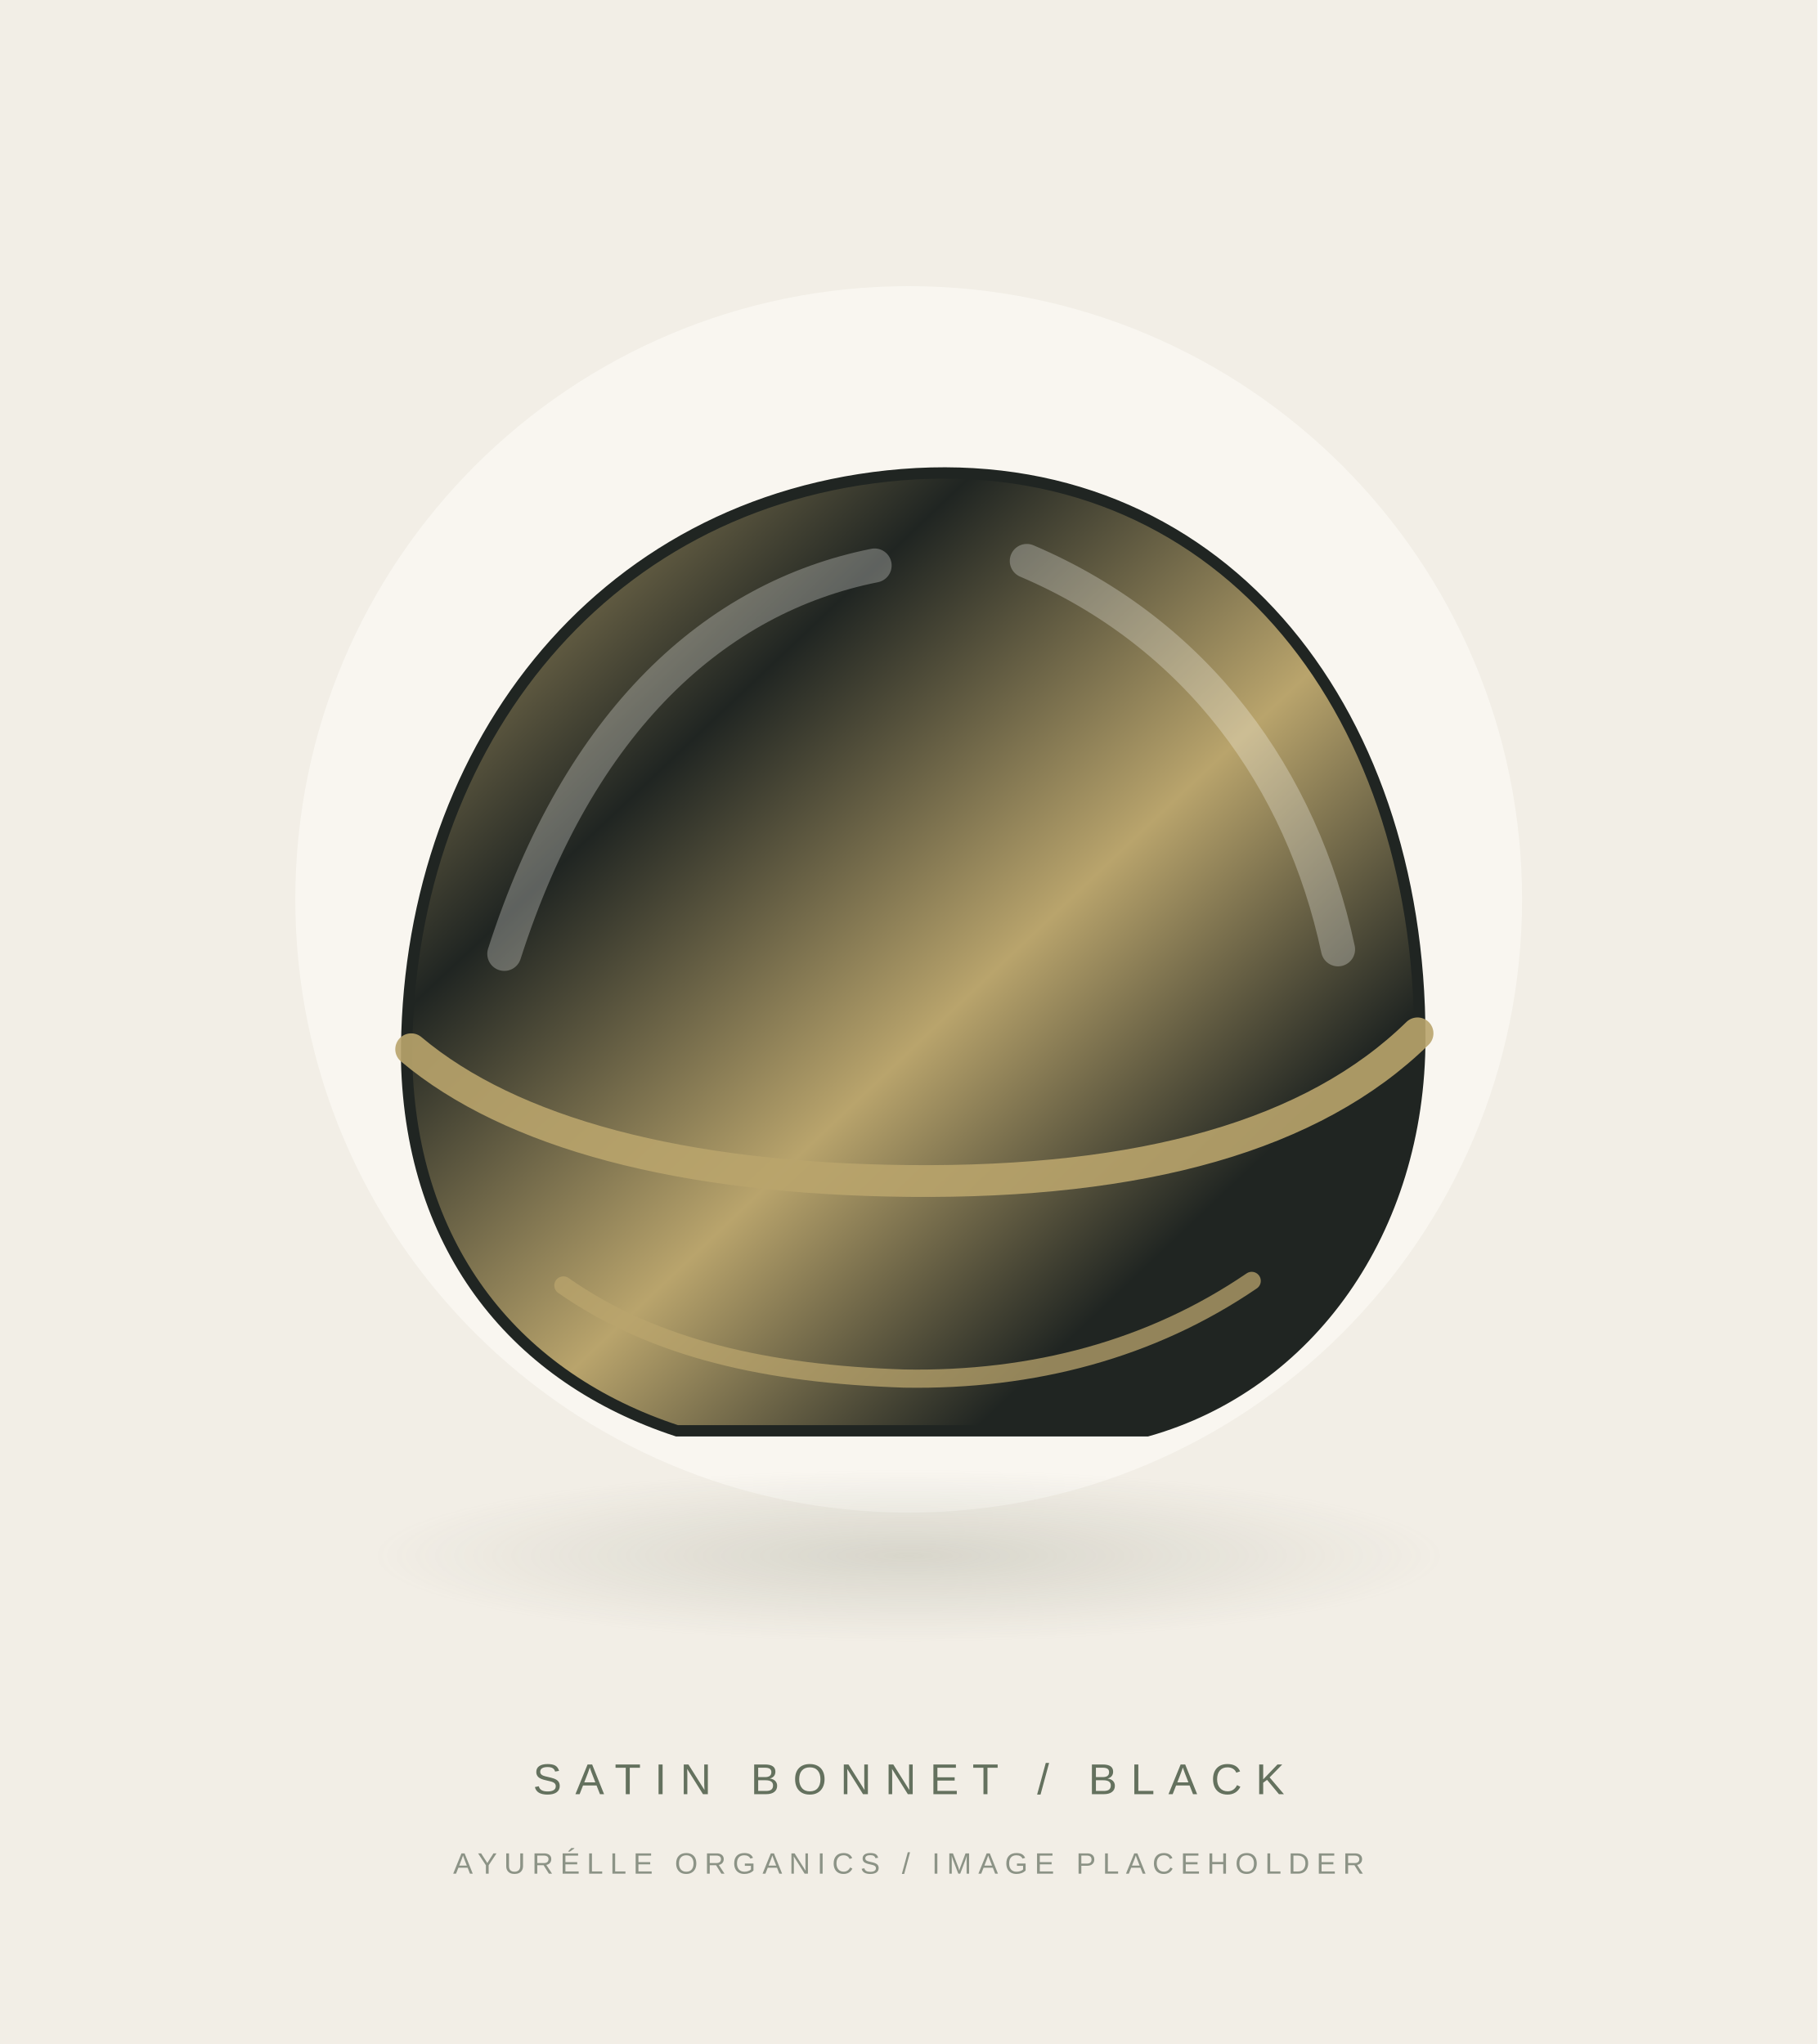
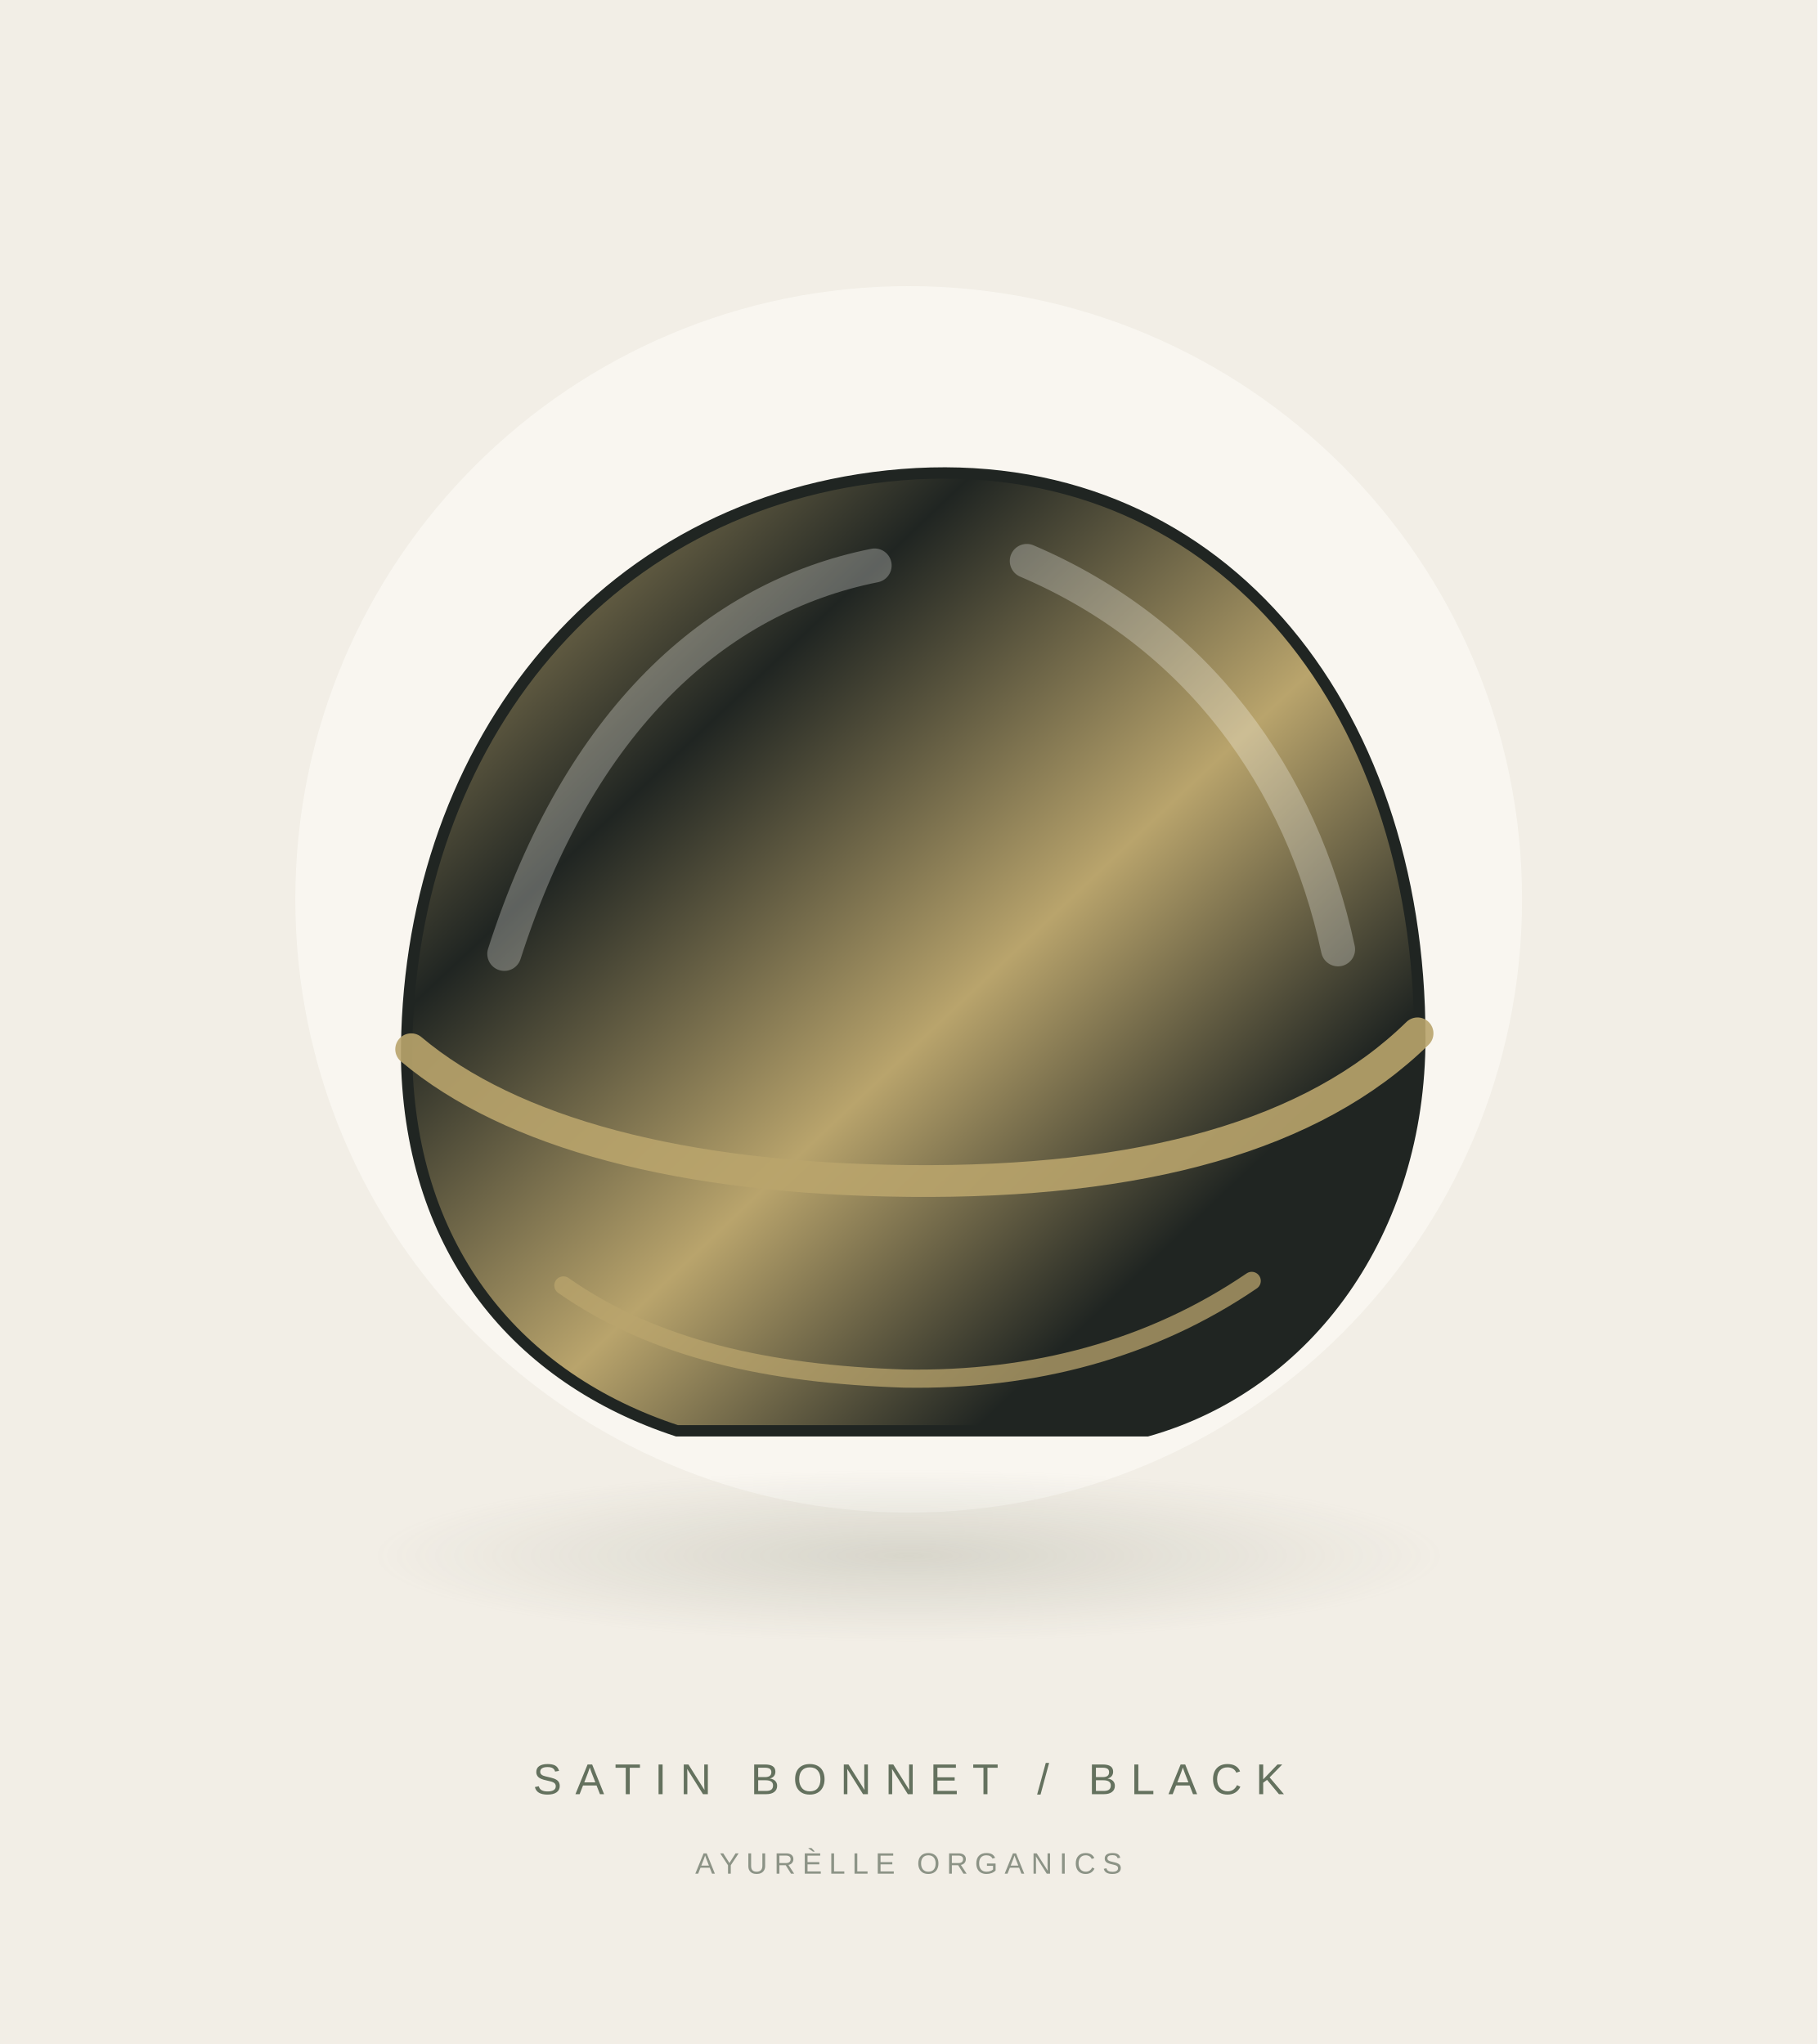
- <svg xmlns="http://www.w3.org/2000/svg" viewBox="0 0 800 900" role="img" aria-label="Black satin bonnet placeholder">
+ <svg xmlns="http://www.w3.org/2000/svg" viewBox="0 0 800 900" role="img" aria-label="Black satin satin bonnet">
  <defs>
    <linearGradient id="fabric" x1="0" y1="0" x2="1" y2="1">
      <stop offset="0" stop-color="#b9a46c" />
      <stop offset=".28" stop-color="#202522" />
      <stop offset=".55" stop-color="#b9a46c" />
      <stop offset=".78" stop-color="#202522" />
      <stop offset="1" stop-color="#202522" />
    </linearGradient>
    <radialGradient id="shadow">
      <stop offset="0" stop-color="#7b806d" stop-opacity=".22" />
      <stop offset="1" stop-color="#7b806d" stop-opacity="0" />
    </radialGradient>
  </defs>
  <rect width="800" height="900" fill="#f2eee6" />
  <circle cx="400" cy="396" r="270" fill="#fffefa" opacity=".52" />
  <ellipse cx="400" cy="685" rx="235" ry="38" fill="url(#shadow)" />
  <path d="M179 467C178 333 262 220 397 209C535 198 625 310 625 457C625 542 576 610 505 630L298 630C228 607 181 551 179 467Z" fill="url(#fabric)" stroke="#202522" stroke-width="5" />
  <path d="M181 462C225 499 300 519 400 520C503 521 578 500 624 455" fill="none" stroke="#b9a46c" stroke-width="14" stroke-linecap="round" opacity=".9" />
  <path d="M222 420C255 317 315 263 385 249M452 247C527 279 573 343 589 418" fill="none" stroke="#fffefa" stroke-width="15" stroke-linecap="round" opacity=".28" />
  <path d="M248 566C288 594 338 605 398 607C455 608 507 594 551 564" fill="none" stroke="#b9a46c" stroke-width="8" stroke-linecap="round" opacity=".75" />
  <text x="400" y="790" fill="#64715e" font-family="Arial,sans-serif" font-size="19" letter-spacing="6" text-anchor="middle">SATIN BONNET / BLACK</text>
-   <text x="400" y="825" fill="#8c9386" font-family="Arial,sans-serif" font-size="13" letter-spacing="3" text-anchor="middle">AYURÉLLE ORGANICS / IMAGE PLACEHOLDER</text>
+   <text x="400" y="825" fill="#8c9386" font-family="Arial,sans-serif" font-size="13" letter-spacing="3" text-anchor="middle">AYURÈLLE ORGANICS</text>
</svg>
